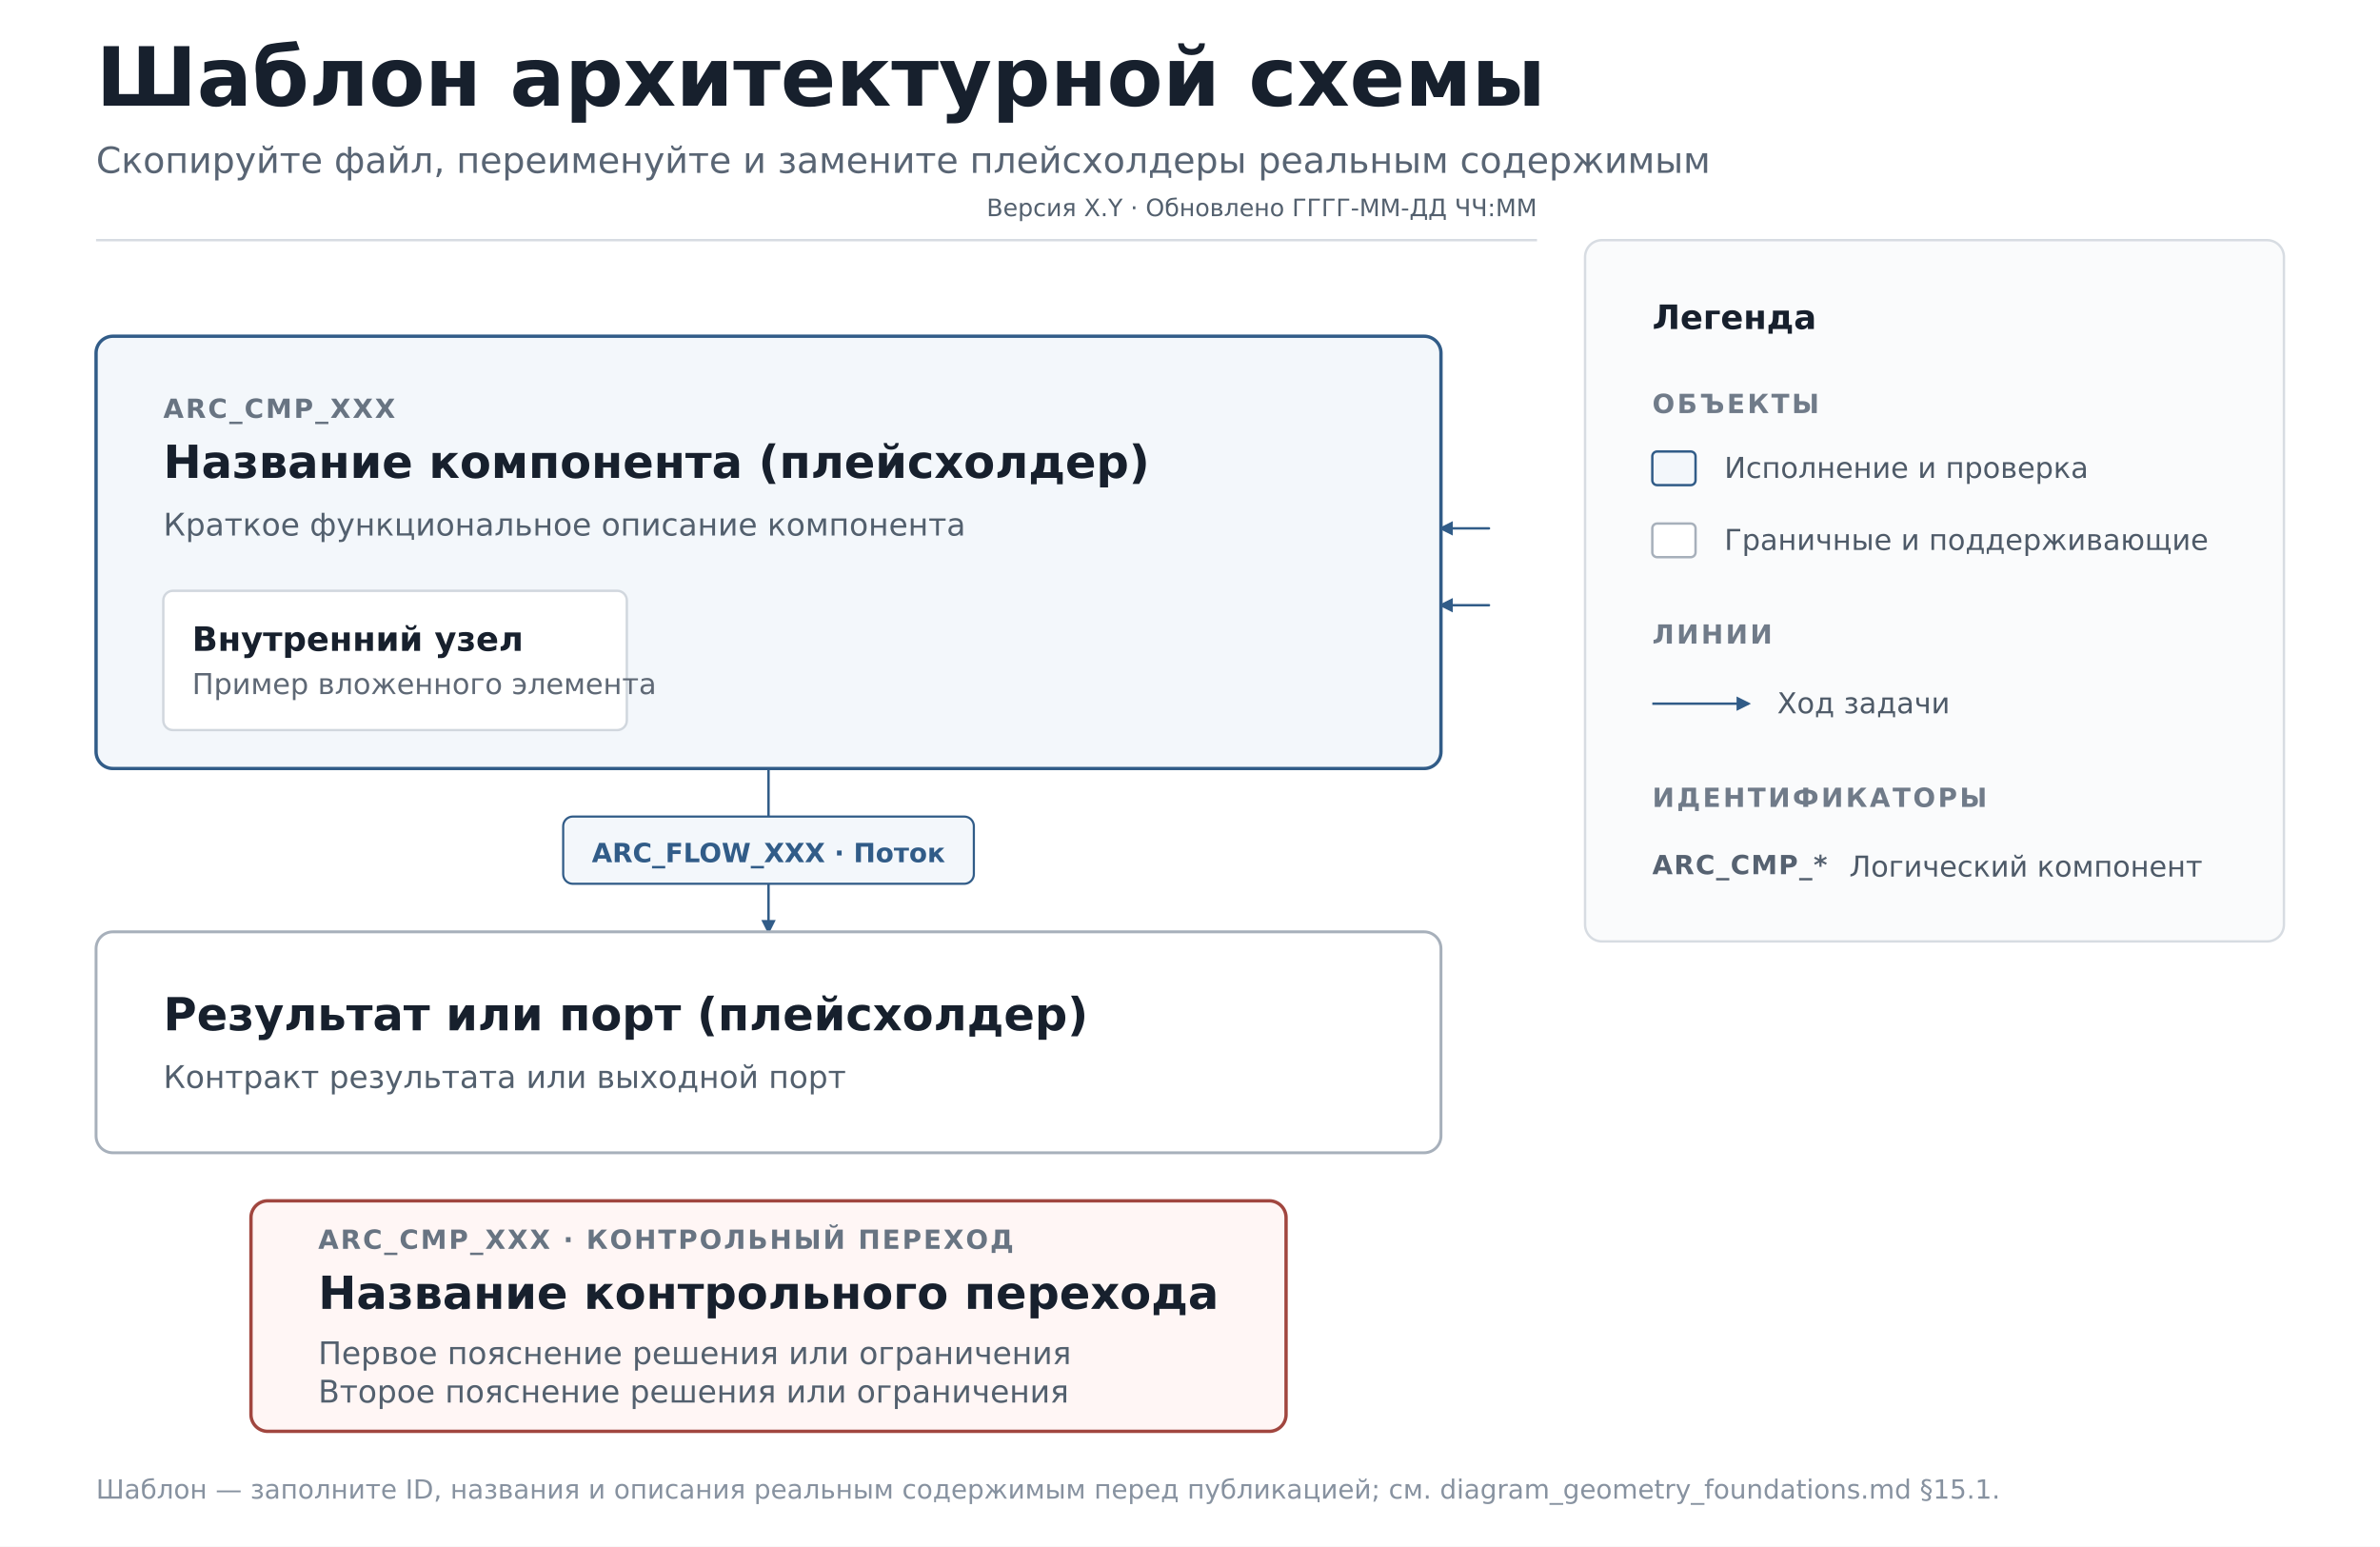
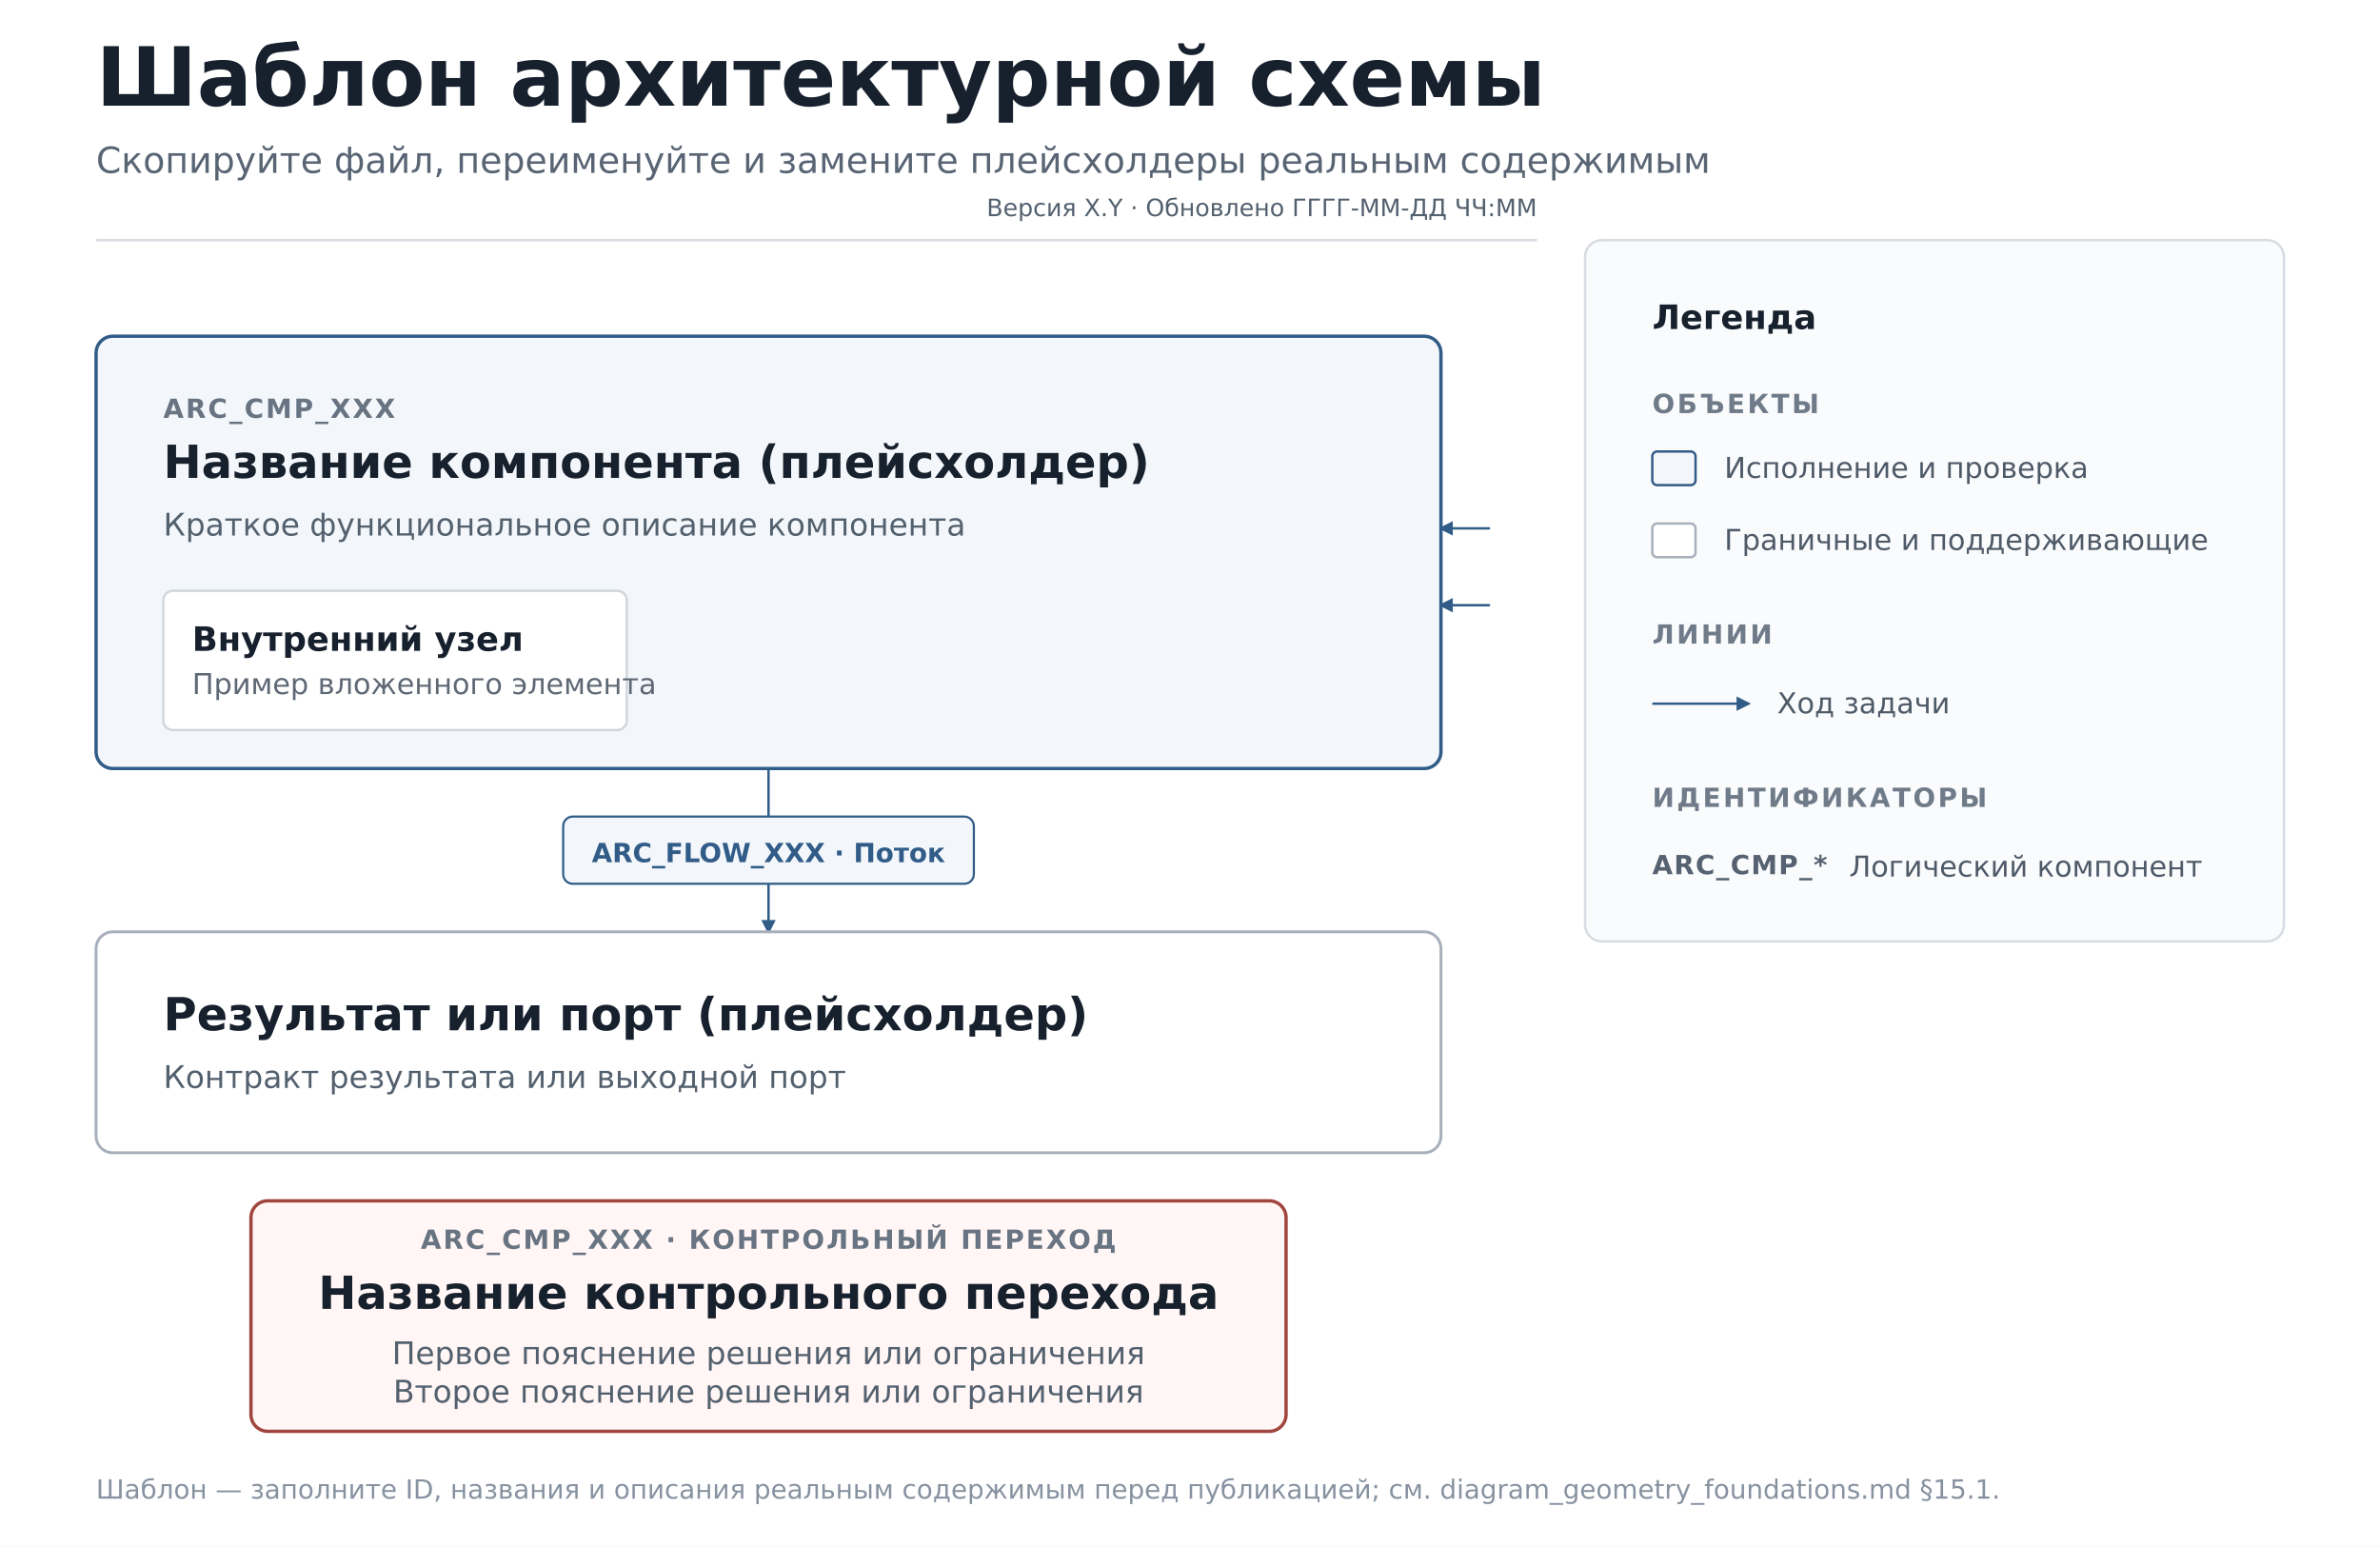
<svg xmlns="http://www.w3.org/2000/svg" width="991" height="644" viewBox="0 0 991 644" role="img" aria-labelledby="title desc" data-diagram-kind="architecture" data-space-m="12">
  <defs>
    <marker id="arrow-main" viewBox="0 0 10 10" refX="8.2" refY="5" markerWidth="6" markerHeight="6" orient="auto-start-reverse">
      <path d="M0 0L10 5L0 10Z" fill="#315C88" />
    </marker>
    <style>
      text { font-family: "DejaVu Sans", sans-serif; fill: #17202D; }
      .title { font-size: 34px; font-weight: 600; }
      .subtitle { font-size: 15px; font-weight: 400; fill: #596574; }
      .component-id { font-size: 11px; font-weight: 600; letter-spacing: 0.8px; fill: #687482; }
      .component-title { font-size: 19px; font-weight: 600; }
      .component-text { font-size: 13px; font-weight: 400; fill: #53606E; }
      .nested-title { font-size: 14px; font-weight: 600; }
      .nested-text { font-size: 12px; font-weight: 400; fill: #5E6875; }
      .flow-text { font-size: 11px; font-weight: 600; fill: #315C88; }
      .legend { font-size: 12px; font-weight: 500; fill: #4E5A68; }
      .legend-section { font-size: 11px; font-weight: 700; letter-spacing: 1px; fill: #707B89; }
      .legend-id { font-size: 11px; font-weight: 600; letter-spacing: 0.5px; fill: #566271; }
      .legend-heading { font-size: 14px; font-weight: 600; }
      .template-note { font-size: 11px; font-weight: 400; fill: #8792A0; }
      .gate-note { font-size: 10px; font-weight: 500; fill: #53606E; }
      .execution-card { fill: #F3F7FB; stroke: #315C88; stroke-width: 1.4; }
      .control-card { fill: #FFF6F5; stroke: #A1463F; stroke-width: 1.4; }
      .neutral-card { fill: #FFFFFF; stroke: #A7B0BB; stroke-width: 1.2; }
      .inner-card { fill: #FFFFFF; stroke: #D1D7DE; stroke-width: 1; }
      .flow-label-blue { fill: #F3F7FB; stroke: #315C88; stroke-width: 0.9; }
      .main-line { fill: none; stroke: #315C88; stroke-width: 1; stroke-linecap: round; stroke-linejoin: round; marker-end: url(#arrow-main); }
    </style>
    <g id="template-multiline-label-reference">
      <path id="template-multiline-flow" class="main-line" d="M100 -20V0" data-shared-route="true" data-route="direct" />
      <rect id="template-flow-label-multiline" x="20" y="0" width="160" height="44" rx="4" class="flow-label-blue" data-connector-ref="template-multiline-flow" data-layout="flow-label-multiline" data-padding-profile="flow-caption" />
      <text x="100" y="17" class="template-note" text-anchor="middle" data-label-for="template-flow-label-multiline">Первая строка подписи</text>
      <text x="100" y="33" class="template-note" text-anchor="middle" data-label-for="template-flow-label-multiline">Вторая строка подписи</text>
    </g>
  </defs>
  <rect width="991" height="644" fill="#FFFFFF" />
  <text x="40" y="44" class="title">Шаблон архитектурной схемы</text>
  <text x="40" y="72" class="subtitle">Скопируйте файл, переименуйте и замените плейсхолдеры реальным содержимым</text>
  <text x="640" y="90" text-anchor="end" class="gate-note" data-diagram-meta="version">Версия X.Y · Обновлено ГГГГ-ММ-ДД ЧЧ:ММ</text>
  <line x1="40" y1="100" x2="640" y2="100" stroke="#D7DCE2" />
  <path id="template-main-flow" class="main-line" d="M320 320V388" data-source-ref="template-component" data-route="direct" />
  <path class="main-line" d="M620 220H600" data-shared-route="true" data-route="direct" data-port-group="template-right-inputs" data-port-target="template-component" data-port-side="right" />
  <path class="main-line" d="M620 252H600" data-shared-route="true" data-route="direct" data-port-group="template-right-inputs" data-port-target="template-component" data-port-side="right" />
  <g>
    <rect id="template-component" x="40" y="140" width="560" height="180" rx="7" class="execution-card" />
    <text x="68" y="174" class="component-id">ARC_CMP_XXX</text>
    <text x="68" y="199" class="component-title">Название компонента (плейсхолдер)</text>
    <text x="68" y="223" class="component-text">Краткое функциональное описание компонента</text>
    <rect x="68" y="246" width="193" height="58" rx="4" class="inner-card" />
    <text x="80" y="271" class="nested-title">Внутренний узел</text>
    <text x="80" y="289" class="nested-text">Пример вложенного элемента</text>
  </g>
  <rect id="template-flow-label" x="234.5" y="340" width="171" height="28" rx="4" class="flow-label-blue" data-gap-from="template-component" data-gap-kind="transition" data-connector-ref="template-main-flow" data-layout="flow-label" data-padding-profile="flow-caption" />
  <text x="320" y="359" class="flow-text" text-anchor="middle" data-label-for="template-flow-label">ARC_FLOW_XXX · Поток</text>
  <g>
    <rect id="template-result" x="40" y="388" width="560" height="92" rx="7" class="neutral-card" data-gap-from="template-component" />
    <text x="68" y="429" class="component-title">Результат или порт (плейсхолдер)</text>
    <text x="68" y="453" class="component-text">Контракт результата или выходной порт</text>
  </g>
  <g>
    <rect id="template-control-transition" x="104.5" y="500" width="431" height="96" rx="7" class="control-card" data-gap-from="template-result" data-gap-kind="transition" data-layout="control-transition" data-center-with="template-component" />
-     <text x="132.5" y="520" class="component-id" data-layout-slot="identity">ARC_CMP_XXX · КОНТРОЛЬНЫЙ ПЕРЕХОД</text>
-     <text x="132.5" y="545" class="component-title" data-layout-slot="title">Название контрольного перехода</text>
-     <text x="132.5" y="568" class="component-text" data-layout-slot="detail-1">Первое пояснение решения или ограничения</text>
-     <text x="132.5" y="584" class="component-text" data-layout-slot="detail-2">Второе пояснение решения или ограничения</text>
+     <text x="320" y="520" class="component-id" text-anchor="middle" data-layout-slot="identity">ARC_CMP_XXX · КОНТРОЛЬНЫЙ ПЕРЕХОД</text>
+     <text x="320" y="545" class="component-title" text-anchor="middle" data-layout-slot="title">Название контрольного перехода</text>
+     <text x="320" y="568" class="component-text" text-anchor="middle" data-layout-slot="detail-1">Первое пояснение решения или ограничения</text>
+     <text x="320" y="584" class="component-text" text-anchor="middle" data-layout-slot="detail-2">Второе пояснение решения или ограничения</text>
  </g>
  <g>
    <rect x="660" y="100" width="291" height="292" rx="7" fill="#FAFBFC" stroke="#D7DCE2" stroke-width="1" />
    <text x="688" y="137" class="legend-heading">Легенда</text>
    <text x="688" y="172" class="legend-section">ОБЪЕКТЫ</text>
    <rect x="688" y="188" width="18" height="14" rx="2" fill="#F3F7FB" stroke="#315C88" />
    <text x="718" y="199" class="legend">Исполнение и проверка</text>
    <rect x="688" y="218" width="18" height="14" rx="2" fill="#FFFFFF" stroke="#A7B0BB" />
    <text x="718" y="229" class="legend">Граничные и поддерживающие</text>
    <text x="688" y="268" class="legend-section">ЛИНИИ</text>
    <line x1="688" y1="293" x2="728" y2="293" stroke="#315C88" stroke-width="1" marker-end="url(#arrow-main)" />
    <text x="740" y="297" class="legend">Ход задачи</text>
    <text x="688" y="336" class="legend-section">ИДЕНТИФИКАТОРЫ</text>
    <text x="688" y="364" class="legend-id">ARC_CMP_*</text>
    <text x="770" y="365" class="legend">Логический компонент</text>
  </g>
  <text x="40" y="624" class="template-note">Шаблон — заполните ID, названия и описания реальным содержимым перед публикацией; см. diagram_geometry_foundations.md §15.1.</text>
</svg>
